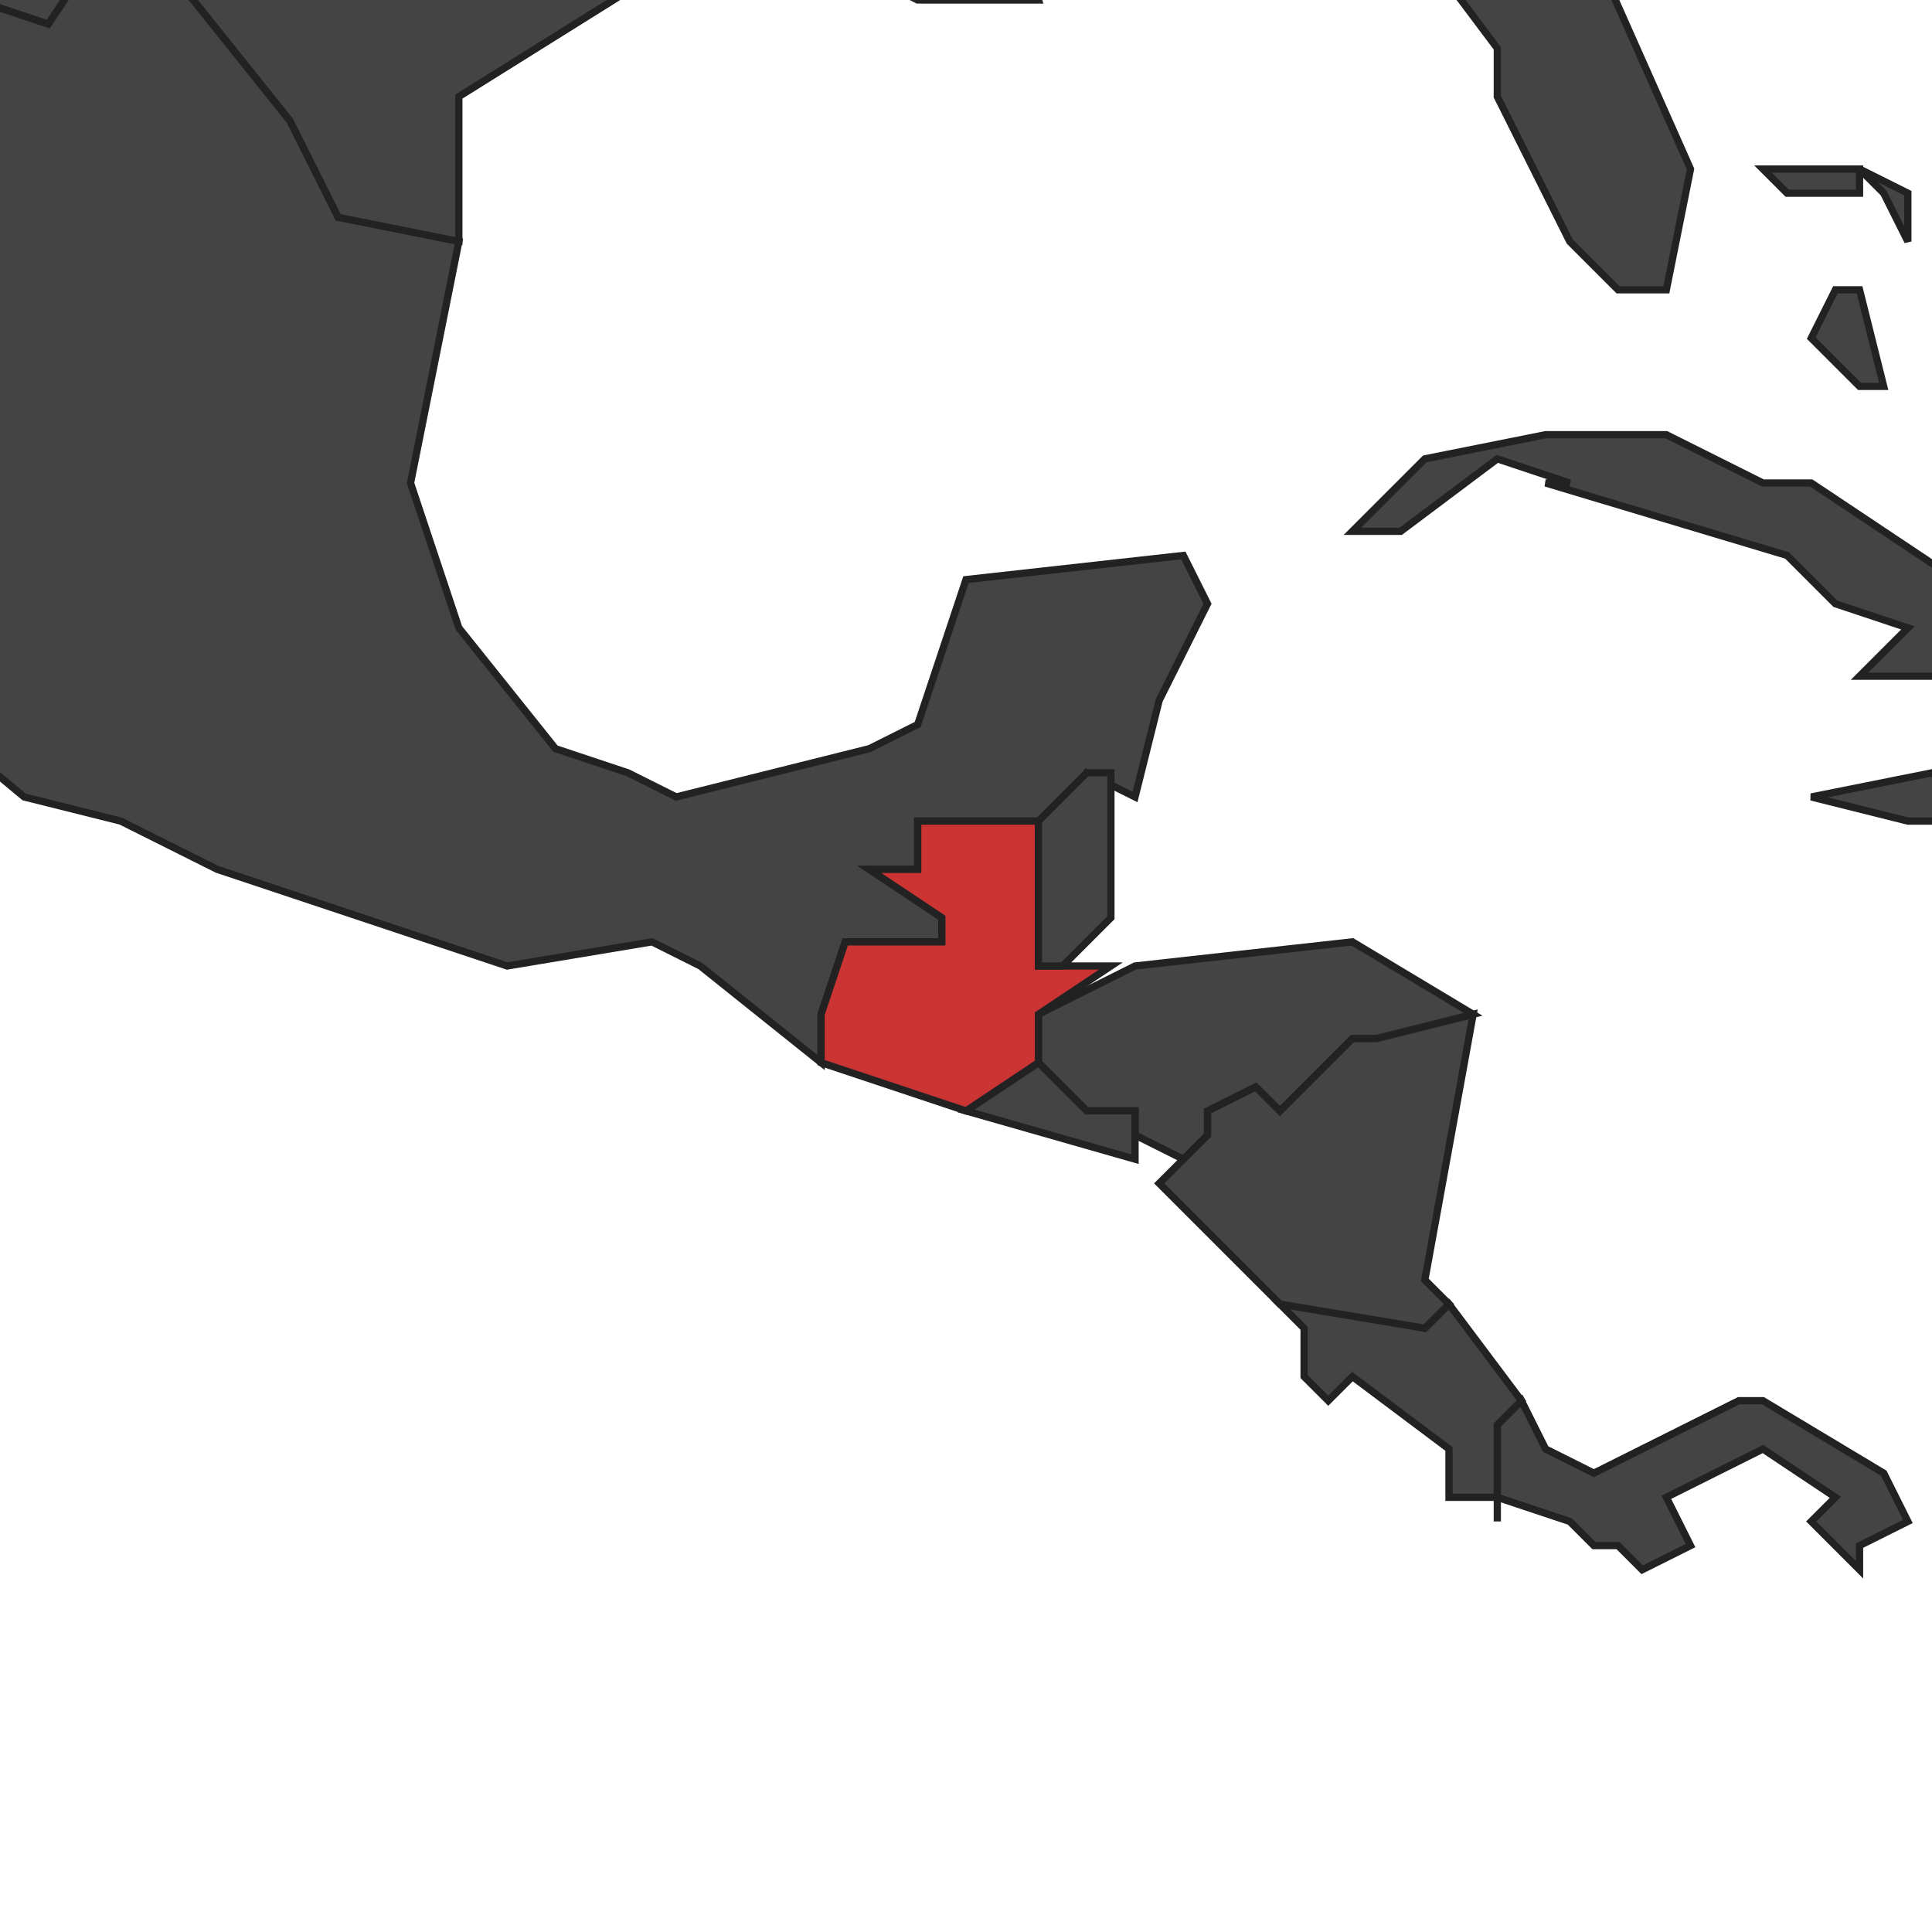
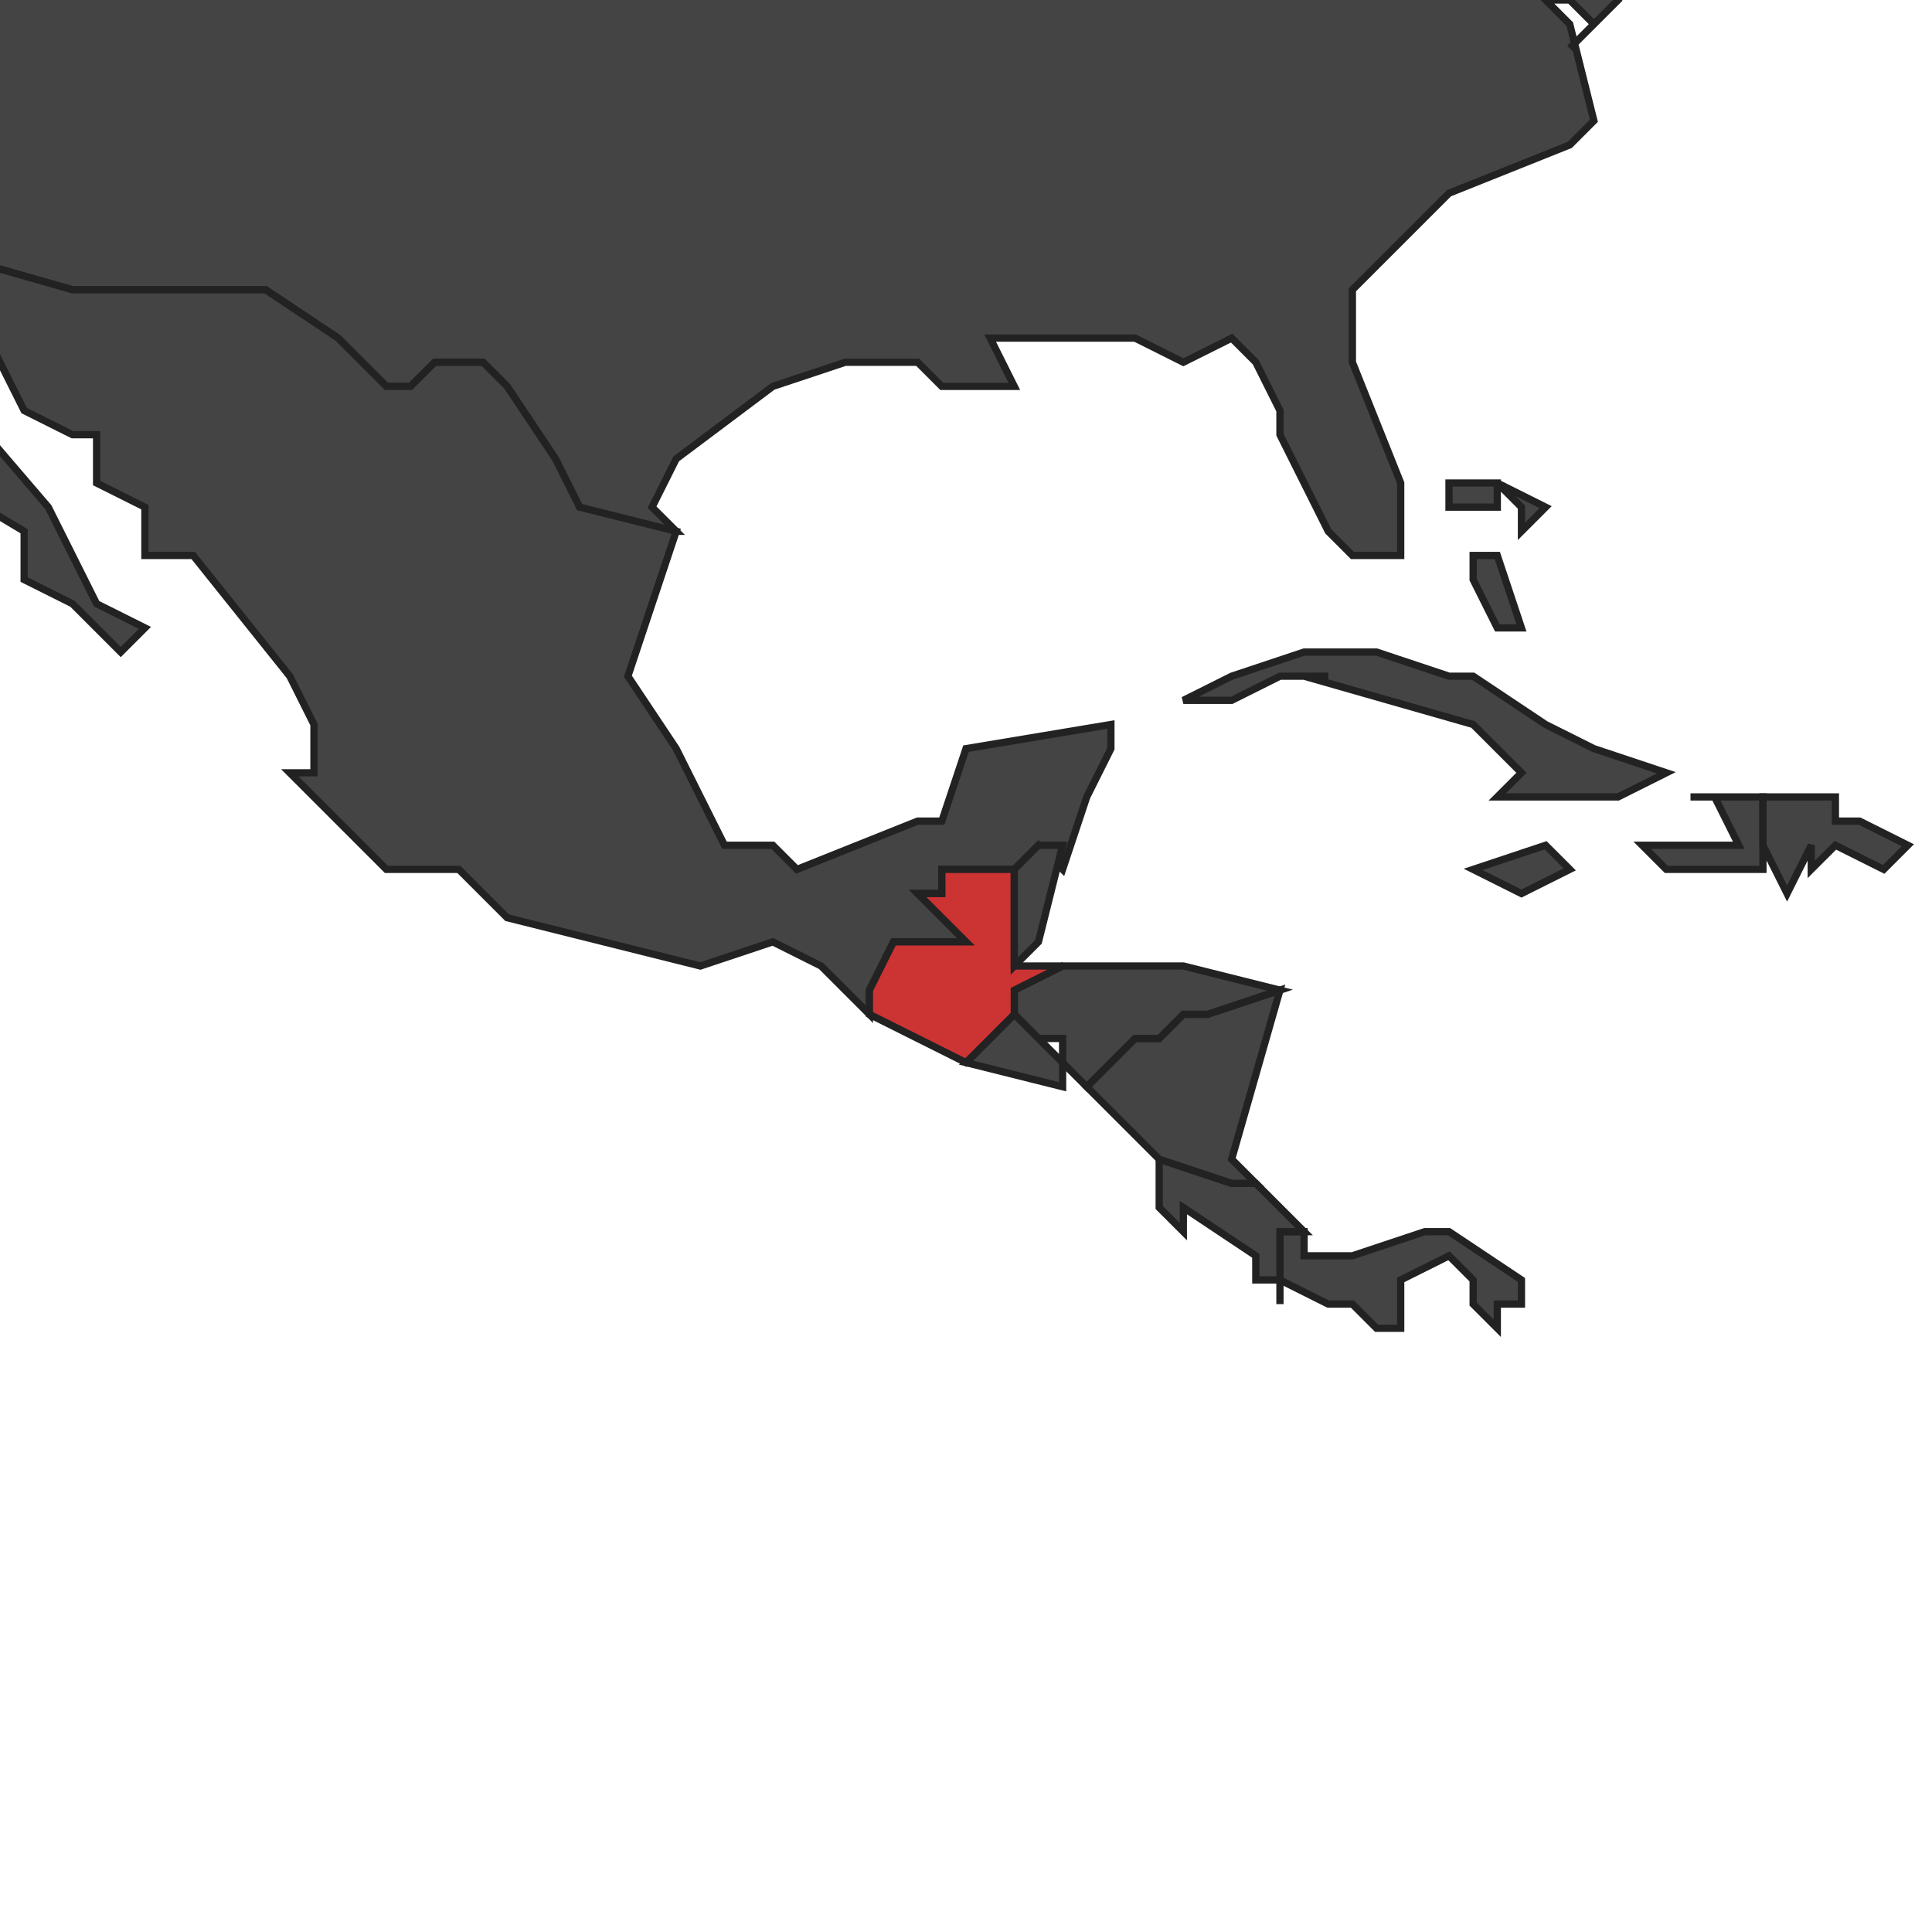
<svg xmlns="http://www.w3.org/2000/svg" viewBox="0 0 80 80" width="80" height="80">
-   <path d="M-57 -59 L25 -59 L25 -60 L26 -60 L28 -58 L36 -56 L43 -56 L45 -57 L56 -52 L57 -51 L58 -51 L60 -50 L60 -49 L63 -48 L64 -43 L61 -38 L62 -37 L74 -40 L73 -42 L74 -43 L80 -43 L86 -47 L96 -47 L98 -48 L102 -54 L107 -53 L107 -49 L109 -46 L100 -43 L98 -40 L98 -39 L99 -37 L100 -37 L100 -38 L100 -38 L100 -37 L89 -35 L94 -35 L88 -34 L87 -33 L88 -33 L88 -31 L85 -29 L84 -30 L85 -27 L82 -24 L83 -26 L82 -27 L81 -29 L81 -28 L81 -26 L79 -27 L81 -26 L83 -19 L81 -17 L73 -13 L66 -7 L66 -2 L70 7 L69 12 L67 12 L65 10 L62 4 L62 2 L59 -2 L58 -3 L55 -1 L51 -3 L42 -3 L43 -0 L42 0 L38 0 L36 -1 L31 -2 L27 -1 L19 4 L19 8 L19 10 L18 10 L14 9 L12 5 L8 -0 L6 -2 L4 -2 L2 1 L-1 -0 L-2 -1 L-4 -4 L-8 -7 L-13 -7 L-13 -6 L-22 -6 L-33 -10 L-33 -10 L-40 -10 L-40 -11 L-44 -14 L-50 -16 L-51 -18 L-53 -21 L-56 -25 L-59 -29 L-60 -31 L-61 -33 L-61 -38 L-62 -40 L-60 -48 L-61 -52 L-62 -56 L-62 -57 L-58 -56 L-56 -53 L-55 -54 L-57 -59 Z M-155 27 L-152 29 L-154 31 L-156 28 L-155 27 Z M-155 25 L-157 26 L-157 25 L-157 24 L-155 25 Z M-159 24 L-158 24 L-159 24 L-159 24 Z M-161 22 L-160 24 L-160 24 L-162 24 L-162 23 L-161 22 Z M-165 21 L-166 22 L-167 21 L-166 21 L-165 21 Z M-189 -92 L-184 -92 L-184 -91 L-186 -91 L-189 -92 Z M-147 -85 L-144 -84 L-149 -82 L-151 -82 L-151 -84 L-147 -85 Z M-111 -120 L-111 -92 L-105 -91 L-100 -88 L-94 -91 L-88 -87 L-83 -81 L-78 -79 L-78 -77 L-80 -76 L-84 -78 L-85 -81 L-89 -83 L-90 -86 L-98 -86 L-107 -90 L-115 -92 L-120 -91 L-129 -94 L-132 -93 L-132 -91 L-143 -89 L-143 -91 L-142 -93 L-139 -94 L-139 -95 L-149 -89 L-147 -88 L-150 -86 L-156 -84 L-157 -82 L-162 -81 L-163 -79 L-176 -76 L-182 -75 L-173 -79 L-169 -79 L-163 -82 L-160 -84 L-158 -88 L-163 -88 L-164 -87 L-166 -88 L-167 -87 L-168 -89 L-173 -87 L-173 -90 L-175 -91 L-179 -91 L-183 -93 L-183 -94 L-185 -96 L-184 -97 L-181 -101 L-176 -100 L-174 -102 L-169 -102 L-170 -104 L-172 -104 L-169 -106 L-175 -104 L-182 -105 L-186 -105 L-191 -108 L-180 -111 L-178 -111 L-178 -109 L-172 -109 L-183 -115 L-187 -116 L-186 -118 L-180 -118 L-177 -119 L-176 -121 L-173 -122 L-162 -123 L-157 -125 L-153 -124 L-150 -123 L-144 -123 L-144 -123 L-140 -122 L-122 -121 L-118 -121 L-111 -120 Z M-202 -103 L-198 -102 L-193 -101 L-195 -100 L-199 -101 L-201 -101 L-202 -103 Z" fill="#444444" stroke="#222222" stroke-width="0.3" />
-   <path d="M95 28 L95 31 L94 32 L95 33 L88 33 L87 32 L87 31 L92 32 L93 31 L92 29 L90 29 L91 28 L95 28 Z" fill="#444444" stroke="#222222" stroke-width="0.3" />
-   <path d="M96 35 L94 32 L95 28 L100 29 L101 30 L102 29 L102 30 L105 32 L104 33 L100 32 L99 33 L98 32 L96 35 Z" fill="#444444" stroke="#222222" stroke-width="0.3" />
-   <path d="M73 7 L77 7 L77 8 L74 8 L73 7 Z M77 7 L79 8 L79 10 L78 8 L77 7 Z M76 12 L77 12 L78 16 L77 16 L75 14 L76 12 Z" fill="#444444" stroke="#222222" stroke-width="0.3" />
-   <path d="M-40 -10 L-33 -10 L-33 -10 L-22 -6 L-13 -6 L-13 -7 L-8 -7 L-4 -4 L-2 -1 L-1 -0 L2 1 L4 -2 L6 -2 L8 -0 L12 5 L14 9 L19 10 L18 15 L17 20 L19 26 L23 31 L26 32 L28 33 L36 31 L38 30 L40 24 L49 23 L50 25 L48 29 L48 29 L47 33 L45 32 L44 34 L38 34 L38 36 L36 36 L39 38 L39 39 L35 39 L34 42 L34 44 L29 40 L27 39 L21 40 L9 36 L5 34 L1 33 L-5 28 L-6 26 L-5 26 L-5 23 L-7 19 L-14 12 L-17 11 L-17 8 L-20 6 L-21 4 L-22 4 L-25 1 L-28 -6 L-33 -8 L-33 -6 L-33 -3 L-24 8 L-21 15 L-19 15 L-17 17 L-18 19 L-22 16 L-25 13 L-26 10 L-34 5 L-32 4 L-31 2 L-35 -1 L-40 -10 Z" fill="#444444" stroke="#222222" stroke-width="0.3" />
-   <path d="M78 61 L79 63 L77 64 L77 65 L75 63 L76 62 L73 60 L69 62 L70 64 L68 65 L67 64 L66 64 L65 63 L62 62 L62 63 L62 59 L63 58 L64 60 L66 61 L72 58 L73 58 L78 61 Z" fill="#444444" stroke="#222222" stroke-width="0.3" />
-   <path d="M63 58 L62 59 L62 60 L62 62 L60 62 L60 60 L56 57 L55 58 L54 57 L54 55 L53 54 L54 54 L59 55 L60 54 L63 58 Z" fill="#444444" stroke="#222222" stroke-width="0.3" />
-   <path d="M60 54 L59 55 L53 54 L48 49 L50 47 L50 46 L52 45 L53 46 L56 43 L57 43 L61 42 L59 53 L60 54 Z" fill="#444444" stroke="#222222" stroke-width="0.3" />
-   <path d="M61 42 L57 43 L56 43 L53 46 L52 45 L50 46 L50 47 L49 48 L47 47 L47 46 L45 46 L43 44 L43 42 L47 40 L56 39 L61 42 Z" fill="#444444" stroke="#222222" stroke-width="0.3" />
-   <path d="M43 44 L45 46 L47 46 L47 48 L40 46 L43 44 Z" fill="#444444" stroke="#222222" stroke-width="0.3" />
-   <path d="M34 44 L34 42 L35 39 L39 39 L39 38 L36 36 L38 36 L38 34 L43 34 L43 40 L46 40 L43 42 L43 44 L40 46 L37 45 L34 44 Z" fill="#cc3333" stroke="#222222" stroke-width="0.3" />
-   <path d="M43 34 L45 32 L46 32 L46 38 L44 40 L43 40 L43 34 Z" fill="#444444" stroke="#222222" stroke-width="0.3" />
-   <path d="M109 32 L113 33 L112 33 L108 34 L109 32 Z" fill="#444444" stroke="#222222" stroke-width="0.3" />
-   <path d="M75 33 L80 32 L82 34 L79 34 L75 33 Z" fill="#444444" stroke="#222222" stroke-width="0.3" />
-   <path d="M64 18 L69 18 L73 20 L75 20 L81 24 L83 24 L83 25 L88 27 L85 28 L77 28 L79 26 L76 25 L74 23 L64 20 L65 20 L62 19 L58 22 L56 22 L59 19 L64 18 Z" fill="#444444" stroke="#222222" stroke-width="0.3" />
-   <path d="M125 55 L127 55 L127 57 L124 57 L125 55 Z" fill="#444444" stroke="#222222" stroke-width="0.3" />
+   <path d="M-18 -19 L31 -19 L31 -20 L32 -20 L33 -19 L37 -18 L42 -17 L43 -18 L50 -15 L50 -15 L51 -15 L52 -14 L52 -14 L54 -13 L54 -10 L53 -7 L53 -6 L60 -8 L60 -9 L60 -10 L64 -10 L67 -12 L73 -12 L75 -13 L77 -16 L80 -16 L80 -13 L81 -12 L76 -10 L75 -8 L75 -7 L75 -6 L76 -6 L76 -7 L76 -7 L76 -6 L69 -5 L73 -5 L69 -4 L68 -4 L69 -4 L69 -3 L67 -1 L66 -2 L67 -0 L65 2 L66 1 L65 -0 L65 -2 L64 -1 L65 0 L64 -0 L65 1 L66 5 L65 6 L60 8 L56 12 L56 15 L58 20 L58 23 L56 23 L55 22 L53 18 L53 17 L52 15 L51 14 L49 15 L47 14 L41 14 L42 16 L41 16 L39 16 L38 15 L35 15 L32 16 L28 19 L27 21 L28 22 L27 22 L24 21 L23 19 L21 16 L20 15 L18 15 L17 16 L16 16 L15 15 L14 14 L11 12 L8 12 L8 12 L3 12 L-4 10 L-4 10 L-8 10 L-8 9 L-10 7 L-14 6 L-14 5 L-16 4 L-18 1 L-20 -1 L-20 -3 L-21 -4 L-21 -7 L-21 -8 L-20 -13 L-20 -15 L-21 -18 L-21 -18 L-19 -17 L-18 -16 L-17 -16 L-18 -19 Z M-77 32 L-75 33 L-77 34 L-77 33 L-77 32 Z M-77 31 L-78 31 L-78 31 L-78 31 L-77 31 Z M-79 30 L-79 31 L-80 31 L-79 30 Z M-81 29 L-80 30 L-80 30 L-81 30 L-81 30 L-81 29 Z M-83 29 L-83 29 L-84 29 L-84 28 L-83 29 Z M-98 -39 L-94 -39 L-94 -39 L-95 -38 L-98 -39 Z M-72 -35 L-70 -34 L-74 -33 L-75 -33 L-75 -34 L-72 -35 Z M-50 -56 L-50 -39 L-47 -39 L-44 -37 L-41 -38 L-37 -36 L-34 -33 L-31 -32 L-31 -30 L-32 -30 L-34 -31 L-35 -32 L-37 -34 L-38 -35 L-43 -36 L-48 -38 L-53 -39 L-56 -39 L-61 -40 L-63 -40 L-63 -39 L-70 -37 L-70 -38 L-69 -40 L-67 -41 L-68 -41 L-74 -38 L-72 -37 L-74 -35 L-78 -34 L-78 -33 L-81 -32 L-82 -32 L-90 -29 L-93 -29 L-88 -31 L-85 -32 L-82 -33 L-80 -34 L-79 -37 L-82 -37 L-83 -36 L-84 -37 L-84 -36 L-85 -37 L-88 -36 L-88 -38 L-89 -39 L-91 -38 L-94 -40 L-94 -41 L-95 -41 L-95 -42 L-92 -44 L-90 -44 L-88 -45 L-86 -45 L-86 -46 L-87 -47 L-86 -47 L-89 -47 L-93 -47 L-96 -47 L-99 -49 L-92 -51 L-91 -51 L-91 -50 L-87 -50 L-94 -53 L-96 -54 L-95 -55 L-92 -55 L-90 -55 L-90 -56 L-88 -57 L-81 -58 L-78 -59 L-76 -59 L-74 -58 L-70 -58 L-71 -58 L-68 -57 L-57 -57 L-55 -57 L-50 -56 Z M-105 -46 L-103 -45 L-100 -45 L-101 -44 L-103 -45 L-105 -45 L-105 -46 Z" fill="#444444" stroke="#222222" stroke-width="0.3" />
+   <path d="M73 33 L73 35 L73 35 L73 36 L69 36 L68 35 L68 35 L71 35 L72 35 L71 33 L70 33 L70 33 L73 33 Z" fill="#444444" stroke="#222222" stroke-width="0.3" />
+   <path d="M74 37 L73 35 L73 33 L76 33 L76 34 L77 34 L77 34 L79 35 L78 36 L76 35 L75 36 L75 35 L74 37 Z" fill="#444444" stroke="#222222" stroke-width="0.3" />
+   <path d="M60 20 L62 20 L62 21 L60 21 L60 20 Z M62 20 L64 21 L63 22 L63 21 L62 20 Z M61 23 L62 23 L63 26 L62 26 L61 24 L61 23 Z" fill="#444444" stroke="#222222" stroke-width="0.3" />
+   <path d="M-8 10 L-4 10 L-4 10 L3 12 L8 12 L8 12 L11 12 L14 14 L15 15 L16 16 L17 16 L18 15 L20 15 L21 16 L23 19 L24 21 L28 22 L27 25 L26 28 L28 31 L30 35 L32 35 L33 36 L38 34 L39 34 L40 31 L46 30 L46 31 L45 33 L45 33 L44 36 L43 35 L42 36 L39 36 L39 37 L38 37 L40 39 L40 39 L37 39 L36 41 L36 42 L34 40 L32 39 L29 40 L21 38 L19 36 L16 36 L13 33 L12 32 L13 32 L13 30 L12 28 L8 23 L6 23 L6 21 L4 20 L4 18 L3 18 L1 17 L-1 13 L-4 11 L-4 12 L-4 14 L2 21 L4 25 L4 25 L6 26 L5 27 L3 25 L1 24 L1 22 L-4 19 L-3 19 L-3 17 L-5 15 L-8 10 Z" fill="#444444" stroke="#222222" stroke-width="0.3" />
+   <path d="M63 53 L63 54 L62 54 L62 55 L61 54 L61 53 L60 52 L58 53 L58 55 L57 55 L56 54 L56 54 L55 54 L53 53 L53 54 L53 51 L54 51 L54 52 L56 52 L59 51 L60 51 L63 53 Z" fill="#444444" stroke="#222222" stroke-width="0.3" />
+   <path d="M54 51 L53 51 L53 52 L53 53 L52 53 L52 52 L49 50 L49 51 L48 50 L48 49 L48 49 L48 48 L51 49 L52 49 L54 51 Z" fill="#444444" stroke="#222222" stroke-width="0.3" />
+   <path d="M52 49 L51 49 L48 48 L45 45 L46 44 L46 44 L47 43 L48 43 L49 42 L50 42 L53 41 L51 48 L52 49 Z" fill="#444444" stroke="#222222" stroke-width="0.3" />
+   <path d="M53 41 L50 42 L49 42 L48 43 L47 43 L46 44 L46 44 L45 45 L44 44 L44 43 L43 43 L42 42 L42 41 L44 40 L49 40 L53 41 Z" fill="#444444" stroke="#222222" stroke-width="0.3" />
+   <path d="M42 42 L43 43 L44 44 L44 45 L40 44 L42 42 Z" fill="#444444" stroke="#222222" stroke-width="0.3" />
+   <path d="M36 42 L36 41 L37 39 L40 39 L40 39 L38 37 L39 37 L39 36 L42 36 L42 40 L44 40 L42 41 L42 42 L40 44 L38 43 L36 42 Z" fill="#cc3333" stroke="#222222" stroke-width="0.3" />
+   <path d="M42 36 L43 35 L44 35 L43 39 L42 40 L42 40 L42 36 Z" fill="#444444" stroke="#222222" stroke-width="0.3" />
+   <path d="M81 35 L84 36 L83 36 L81 36 L81 35 Z" fill="#444444" stroke="#222222" stroke-width="0.3" />
+   <path d="M61 36 L64 35 L65 36 L63 37 L61 36 Z" fill="#444444" stroke="#222222" stroke-width="0.3" />
+   <path d="M54 27 L57 27 L60 28 L61 28 L64 30 L66 31 L66 31 L69 32 L67 33 L62 33 L63 32 L62 31 L61 30 L54 28 L55 28 L53 28 L51 29 L49 29 L51 28 L54 27 Z" fill="#444444" stroke="#222222" stroke-width="0.3" />
+   <path d="M91 49 L92 49 L92 50 L90 50 L91 49 Z" fill="#444444" stroke="#222222" stroke-width="0.3" />
</svg>
